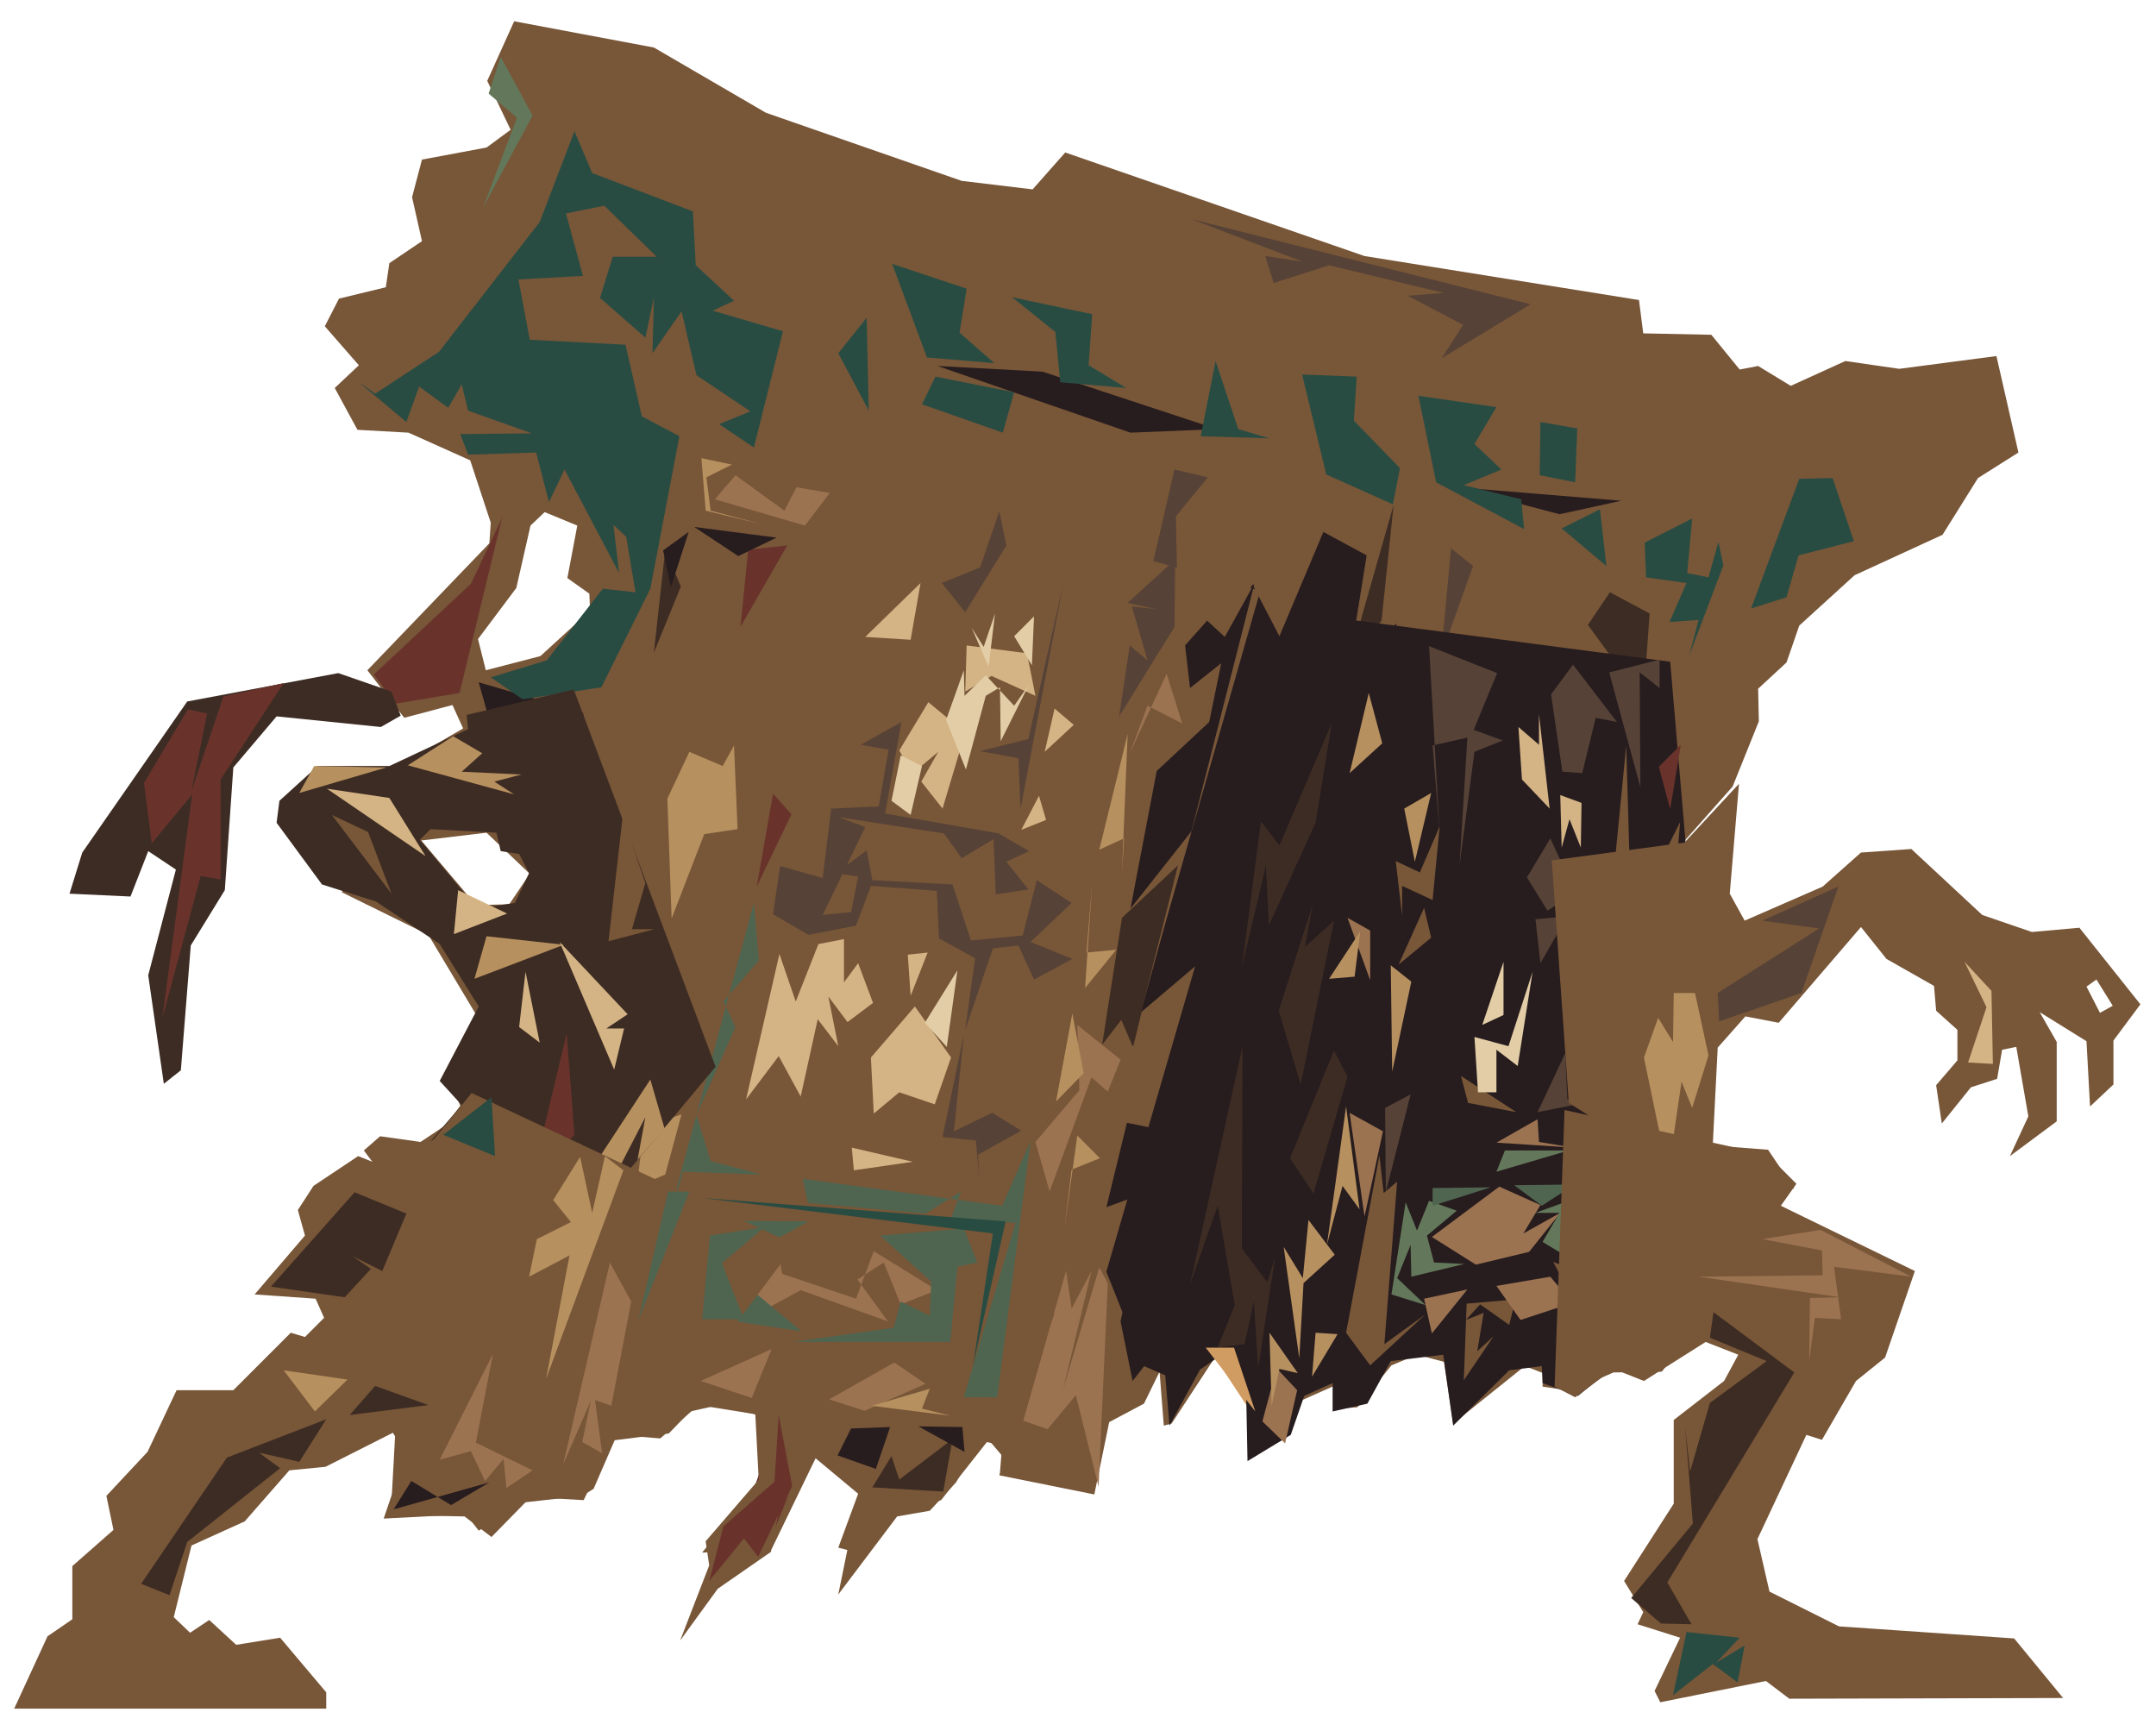
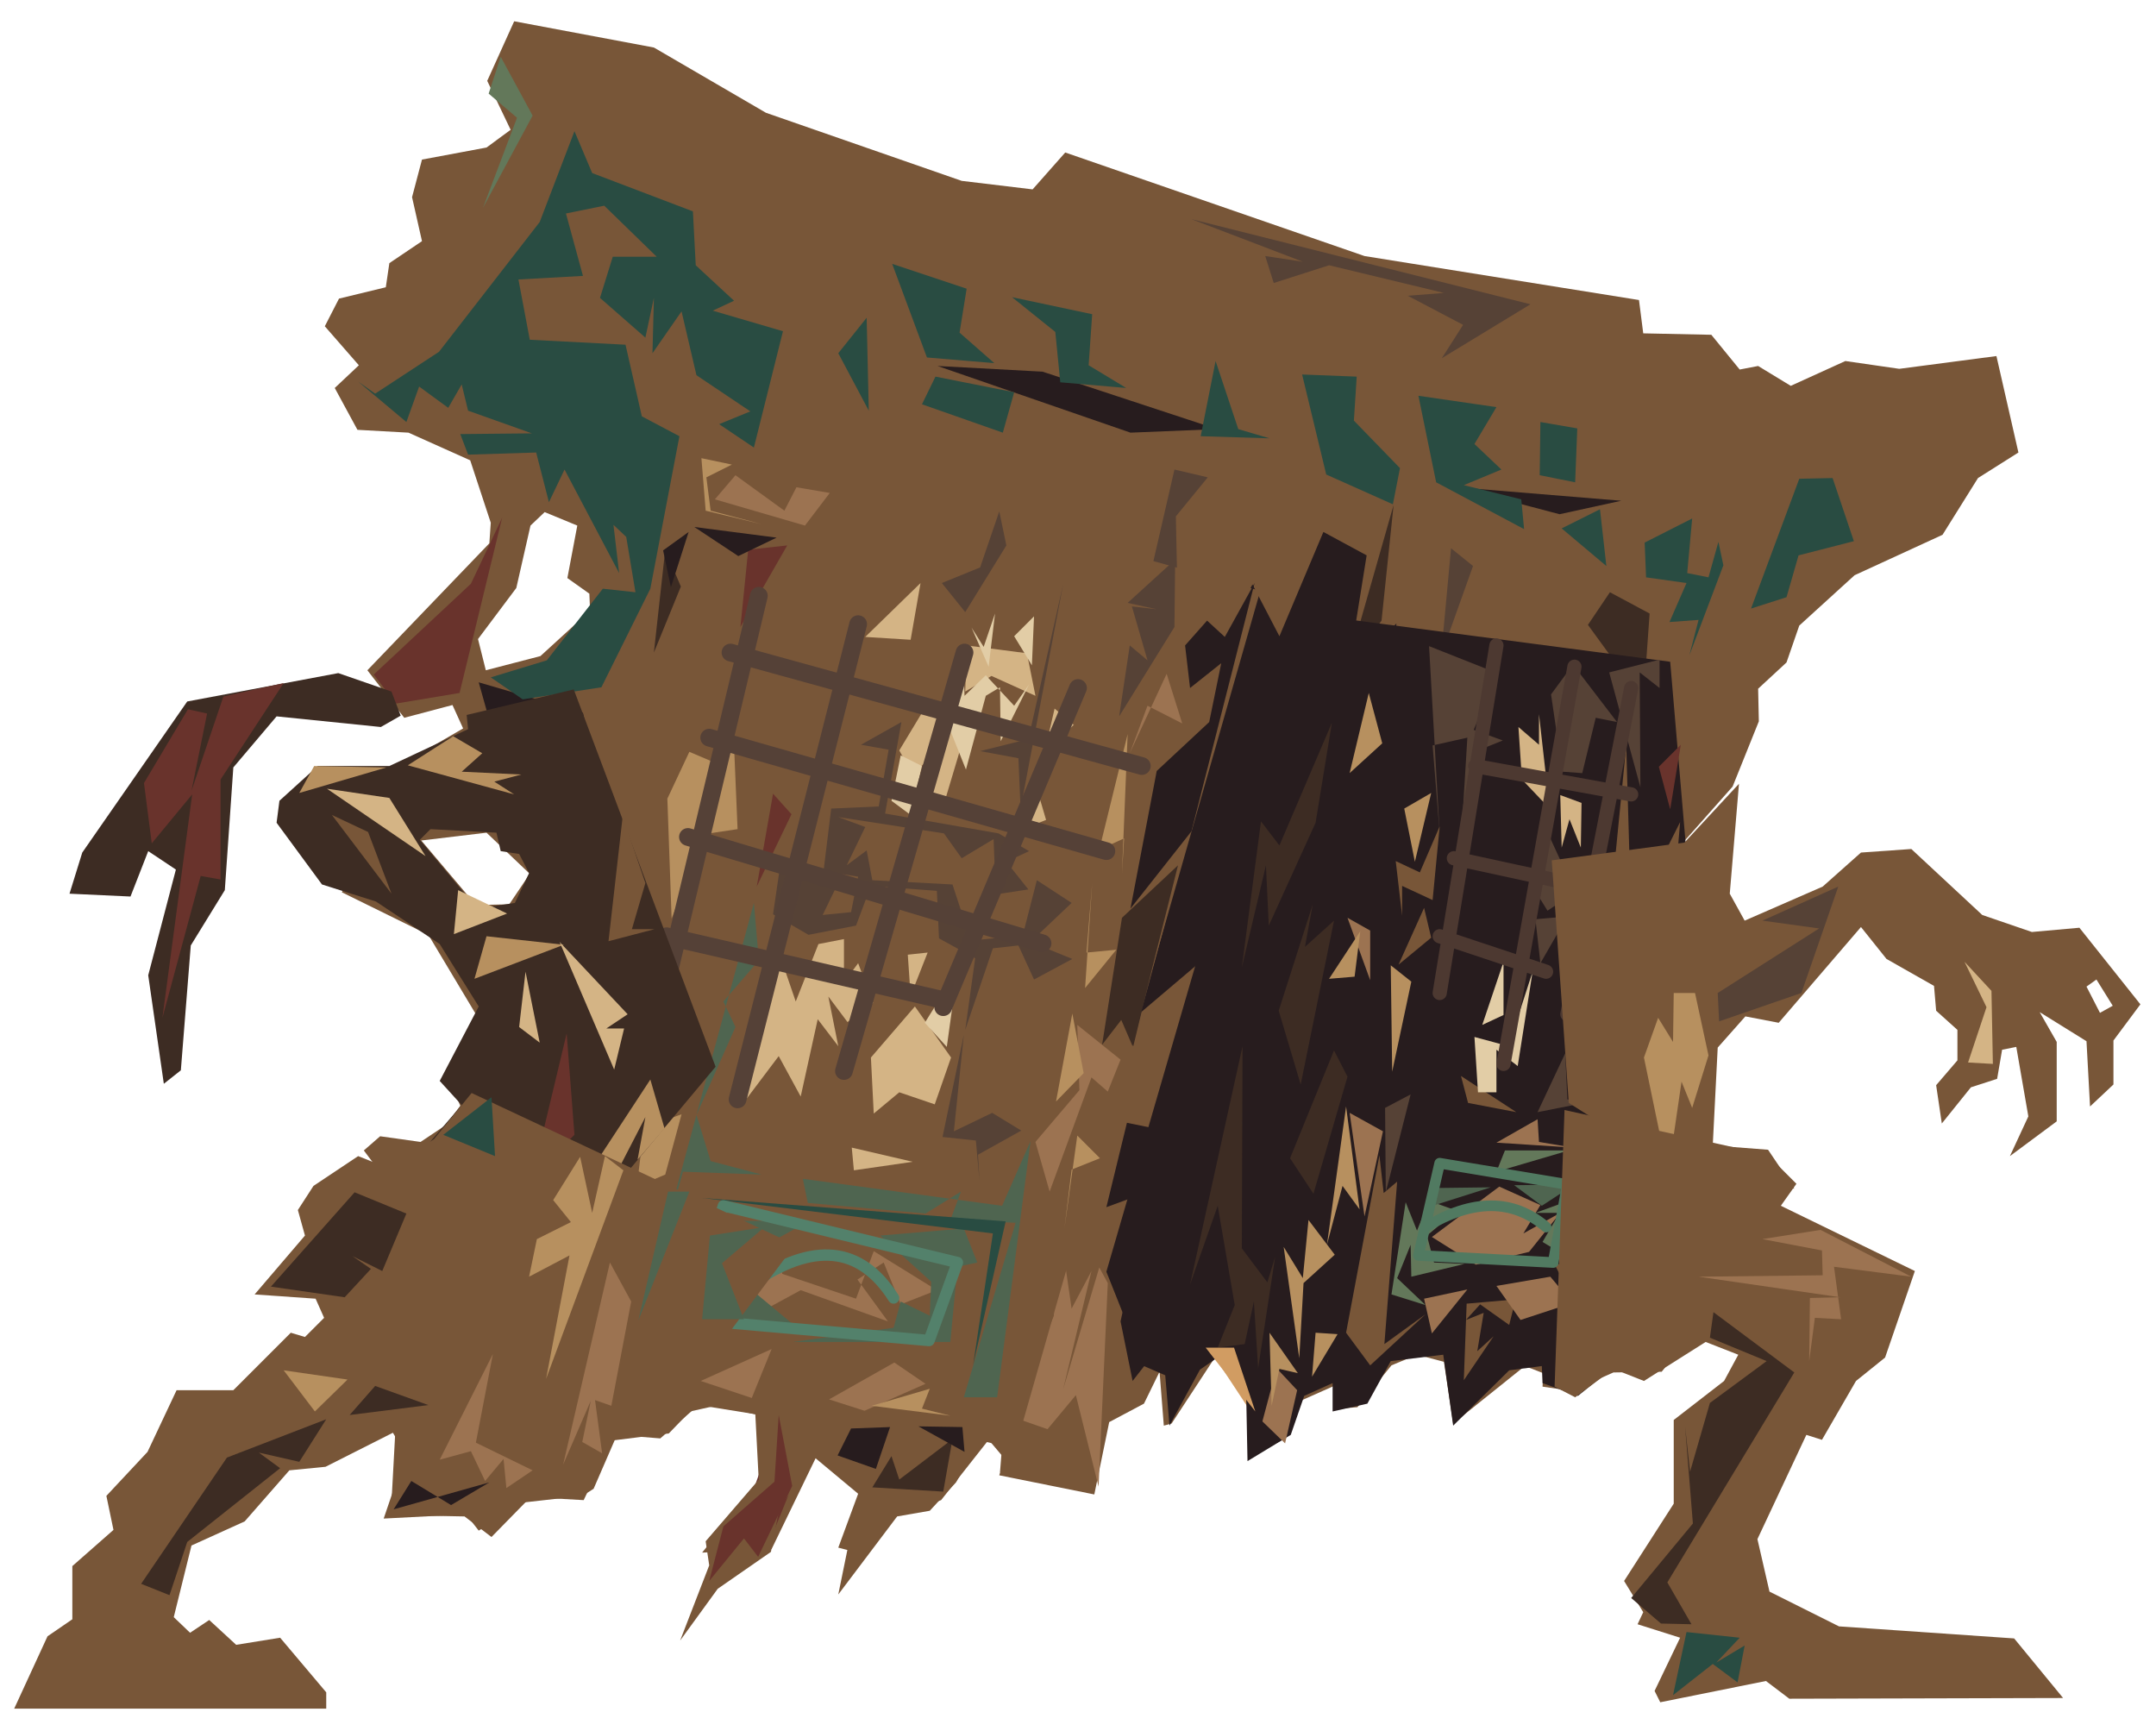
<svg xmlns="http://www.w3.org/2000/svg" viewBox="-153 -242 304 244">
  <g id="core" stroke-linecap="round" stroke-linejoin="round" />
  <g id="body" stroke-linecap="round" stroke-linejoin="round">
    <path d="M-97.9 -28.4L-96.1 -61.5L-98.4 -75.4L-101.7 -79.8L-99.4 -81.8L-93.7 -81.0L-90.1 -83.4L-88.1 -86.1L-90.1 -90.8L-85.6 -98.5L-92.6 -110.2L-104.8 -116.2L-95.8 -134.6L-87.7 -139.3L-89.2 -142.6L-96.0 -140.8L-101.2 -147.5L-84.0 -165.4L-83.8 -168.3L-86.7 -177.1L-95.4 -181.0L-102.6 -181.4L-105.8 -187.3L-102.4 -190.5L-107.2 -196.0L-105.2 -199.9L-98.6 -201.5L-98.1 -204.9L-93.5 -208.0L-94.9 -214.2L-93.5 -219.5L-84.4 -221.2L-81.0 -223.7L-84.3 -230.6L-80.5 -239.0L-60.8 -235.3L-45.0 -226.1L-17.4 -216.5L-7.4 -215.3L-2.8 -220.5L39.4 -205.9L78.1 -199.7L78.7 -195.0L88.3 -194.8L92.3 -189.9L94.9 -190.4L99.5 -187.6L107.2 -191.1L114.8 -190.0L128.5 -191.8L131.6 -178.2L125.9 -174.6L120.9 -166.6L108.5 -160.9L100.7 -153.8L98.9 -148.6L94.9 -144.9L95.0 -140.3L91.3 -131.1L84.3 -123.2L82.5 -50.1L81.3 -48.6L74.5 -48.5L68.6 -45.9L64.5 -46.5L64.6 -48.4L62.0 -49.4L51.9 -41.3L50.6 -50.0L46.8 -51.0L43.2 -49.5L38.4 -43.6L35.8 -43.4L35.1 -46.6L30.6 -44.6L28.4 -39.3L23.0 -36.4L22.8 -45.2L18.3 -50.6L12.2 -41.3L11.1 -41.0L10.5 -48.6L8.3 -44.1L3.4 -41.5L1.3 -31.3L-12.1 -34.0L-11.4 -36.4L-13.6 -39.0L-20.3 -30.5L-26.5 -28.3L-31.3 -22.9L-34.8 -23.8L-32.0 -31.4L-38.0 -36.4L-44.2 -23.6L-54.0 -23.1L-46.0 -33.0L-46.5 -42.6L-52.1 -43.8L-55.7 -43.0L-58.7 -39.9L-66.7 -38.9L-70.9 -31.1L-78.9 -30.2L-83.7 -25.3L-87.5 -28.2ZM-78.3 -118.8L-84.4 -124.6L-93.6 -123.5L-85.9 -114.4L-81.2 -114.5ZM-76.2 -169.8L-78.2 -167.9L-80.2 -159.1L-85.6 -151.9L-84.5 -147.5L-76.8 -149.5L-69.8 -155.9L-69.9 -158.3L-73.0 -160.5L-71.6 -167.9Z" fill="#785638" stroke="none" stroke-width="0" />
    <path d="M17.3 -174.7L12.8 -169.2L13.1 -154.7L4.6 -141.0L12.6 -175.8ZM15.0 -211.1L62.8 -199.1L50.3 -191.5L53.3 -196.2L45.5 -200.3L50.6 -200.7L34.4 -204.6L26.6 -202.1L25.4 -205.9L30.7 -205.1ZM-3.6 -159.9L-9.1 -128.0L-9.9 -135.4L-15.1 -135.0L-7.8 -138.3ZM51.6 -164.7L54.7 -162.2L50.2 -149.6Z" fill="#564236" stroke="none" stroke-width="0" />
    <path d="M-4.0 -71.9L-1.9 -57.5L0.9 -62.8L-3.1 -46.1L2.0 -63.3L3.2 -61.1L1.9 -32.4L-1.3 -45.3L-5.3 -40.5L-11.6 -42.7L-8.0 -55.5L-8.3 -47.0L-4.4 -56.5ZM-66.9 -64.4L-64.1 -58.5L-66.8 -44.8L-68.7 -37.8L-70.5 -43.9L-73.7 -35.9ZM-83.2 -51.1L-86.2 -39.7L-78.9 -36.8L-81.7 -32.1L-88.0 -38.1L-90.7 -36.4ZM82.9 -72.5L76.2 -53.2L78.8 -73.5L79.4 -67.1Z" fill="#9c7351" stroke="none" stroke-width="0" />
    <path d="M12.9 -119.8L6.8 -94.5L5.2 -97.7L3.3 -94.3L5.1 -111.9ZM-30.1 -33.3L-18.2 -38.8L-20.9 -31.2ZM43.5 -170.8L41.8 -154.5L37.0 -148.0ZM35.3 -139.4L22.2 -105.9L24.8 -126.2L26.4 -122.3ZM35.7 -93.7L32.5 -73.2L29.1 -80.4ZM-67.3 -124.0L-69.0 -112.9L-74.2 -110.0ZM22.3 -93.9L22.1 -66.0L24.7 -61.5L26.8 -63.9L24.2 -49.5L23.5 -57.2L19.2 -52.7L18.0 -71.8L17.2 -61.7L14.8 -62.0ZM74.0 -158.5L79.6 -155.5L79.1 -148.5L75.2 -148.0L70.9 -153.9ZM77.4 -52.3L70.3 -53.4L70.3 -47.0L65.7 -47.2L65.5 -55.6L69.2 -57.8L74.3 -59.3ZM-68.1 -102.2L-62.0 -104.8L-59.3 -96.3ZM32.1 -114.5L31.5 -109.1L35.0 -112.1L30.8 -89.4L27.4 -100.1Z" fill="#3d2c23" stroke="none" stroke-width="0" />
    <path d="M33.6 -167.0L39.7 -163.7L37.1 -147.5L43.9 -154.1L42.9 -144.1L42.0 -141.7L40.3 -146.8L31.5 -137.0L26.9 -122.7L24.5 -126.3L21.9 -106.8L25.7 -120.4L25.2 -110.5L32.4 -125.5L33.0 -122.3L39.4 -131.5L43.0 -127.1L38.6 -112.2L36.1 -118.6L28.9 -108.6L27.2 -98.0L30.9 -89.2L35.5 -100.0L37.2 -97.1L29.9 -85.8L29.0 -75.9L22.4 -93.7L20.9 -91.5L14.6 -61.0L18.8 -71.4L20.8 -55.0L14.8 -51.5L11.9 -44.0L13.4 -55.9L6.7 -47.3L5.0 -55.7L9.0 -74.0L3.0 -71.8L5.9 -83.7L10.8 -82.7L14.6 -97.6L15.8 -106.0L7.9 -99.3L13.9 -121.6L7.2 -114.1L6.3 -116.3L10.3 -133.8L17.4 -139.5L19.2 -148.5L13.5 -145.8L14.2 -151.0L19.9 -152.7L23.6 -159.6L27.4 -152.3ZM-20.8 -190.4L-6.0 -189.6L18.6 -181.5L6.4 -181.0ZM-85.5 -145.8L-70.8 -141.5L-69.3 -134.4L-75.4 -140.5L-86.9 -137.7L-83.9 -140.1ZM52.5 -173.3L75.6 -171.4L66.9 -169.5ZM-84.2 -31.7L-97.5 -29.2L-94.4 -32.6Z" fill="#271c1e" stroke="none" stroke-width="0" />
    <path d="M-72.0 -223.5L-69.5 -217.6L-55.3 -212.2L-54.9 -204.6L-49.5 -199.6L-52.5 -198.2L-42.6 -195.3L-46.7 -178.9L-51.6 -182.2L-47.2 -184.0L-54.8 -189.1L-56.9 -198.1L-61.0 -192.2L-60.8 -200.0L-62.0 -194.4L-68.4 -200.0L-66.6 -205.8L-60.4 -205.8L-67.8 -213.0L-73.2 -211.9L-70.8 -203.1L-79.9 -202.6L-78.3 -194.1L-64.8 -193.4L-62.5 -183.3L-57.2 -180.5L-61.3 -159.0L-68.2 -145.1L-79.3 -143.4L-83.8 -146.5L-75.9 -148.9L-68.0 -159.0L-63.4 -158.5L-64.7 -166.3L-66.5 -168.0L-65.7 -161.2L-73.4 -175.8L-75.6 -171.2L-77.4 -178.2L-87.0 -177.9L-88.1 -180.8L-78.0 -180.9L-87.0 -184.1L-87.9 -187.8L-89.8 -184.5L-93.9 -187.5L-95.7 -182.5L-102.5 -188.2L-100.1 -186.5L-91.1 -192.4L-76.9 -210.7ZM30.6 -189.2L38.3 -188.9L37.9 -182.7L44.4 -176.0L43.4 -170.9L34.0 -175.1ZM-23.0 -185.0L-21.1 -188.9L-10.0 -186.7L-11.6 -181.0ZM105.4 -174.6L108.4 -165.7L100.6 -163.7L98.9 -157.8L93.9 -156.2L100.7 -174.5ZM-27.2 -204.8L-16.7 -201.3L-17.7 -195.1L-12.8 -190.8L-22.3 -191.6ZM-53.3 -72.7L-11.2 -69.8L-15.8 -49.5L-13.0 -68.1ZM47.0 -186.2L58.0 -184.6L54.9 -179.4L58.7 -175.8L53.4 -173.6L61.5 -171.6L61.9 -167.4L49.5 -174.0ZM-30.8 -197.2L-30.5 -184.1L-34.8 -192.2ZM-10.3 -200.1L1.0 -197.7L0.5 -190.5L5.8 -187.3L-3.5 -188.1L-4.2 -195.2ZM18.4 -191.1L21.6 -181.5L26.0 -180.2L16.3 -180.5ZM72.6 -170.2L73.5 -162.2L67.2 -167.5ZM85.6 -168.9L84.9 -161.2L87.9 -160.6L89.3 -165.6L90.0 -162.3L85.2 -149.6L86.5 -154.6L82.4 -154.3L84.8 -159.8L79.1 -160.6L78.9 -165.5ZM64.2 -182.5L69.4 -181.6L69.1 -174.0L64.1 -175.0Z" fill="#294c42" stroke="none" stroke-width="0" />
    <path d="M-49.1 -136.3L-48.9 -124.9L-54.1 -124.7L-58.4 -112.3L-58.4 -130.4L-53.1 -137.0L-52.4 -133.9ZM-61.7 -90.0L-61.9 -84.9L-60.4 -88.1L-59.7 -83.9L-57.0 -85.1L-59.3 -77.1L-62.8 -74.1L-62.1 -84.5L-76.0 -47.7L-72.7 -65.0L-77.2 -62.0L-77.3 -67.3L-72.9 -69.5L-74.6 -74.7L-71.2 -78.3L-69.1 -71.5ZM83.7 -102.0L82.3 -74.5L79.1 -93.1ZM43.1 -105.9L46.2 -98.2L43.2 -91.1ZM30.0 -51.0L27.9 -66.5L31.1 -62.6L30.5 -70.0L35.0 -64.6ZM-74.3 -108.7L-86.0 -104.2L-83.7 -110.4ZM37.0 -85.8L38.7 -72.1L36.3 -75.0L34.1 -66.5ZM-94.9 -134.0L-89.1 -137.6L-85.2 -135.5L-87.9 -133.3L-80.1 -132.6L-81.5 -130.1ZM1.0 -117.5L0.2 -107.7L4.0 -107.9L0.0 -103.1ZM6.0 -138.5L5.1 -128.5L7.8 -129.2L4.9 -118.5L5.8 -123.4L1.8 -121.5ZM-1.8 -99.1L-0.1 -90.9L-4.1 -86.7ZM40.5 -143.6L41.9 -137.4L37.0 -133.1ZM-29.7 -43.6L-22.1 -45.8L-19.0 -42.3ZM38.9 -110.0L34.3 -104.0L35.1 -109.3Z" fill="#b7905f" stroke="none" stroke-width="0" />
    <path d="M-82.2 -169.0L-88.2 -144.3L-97.2 -142.8L-100.3 -146.9L-86.6 -159.7ZM-72.8 -95.5L-72.0 -82.4L-77.6 -76.3ZM-43.1 -42.2L-40.9 -33.5L-44.7 -24.1L-50.0 -22.9Z" fill="#69332c" stroke="none" stroke-width="0" />
    <path d="M-34.1 -109.3L-30.7 -100.1L-36.0 -101.2L-35.0 -94.9L-38.3 -97.1L-40.0 -87.4L-43.2 -92.6L-47.6 -87.0L-43.0 -107.0L-40.9 -100.9ZM-23.4 -99.9L-19.2 -93.5L-21.7 -85.8L-25.4 -88.1L-30.1 -85.2L-28.0 -97.0ZM-73.8 -108.8L-65.0 -98.7L-66.5 -91.3ZM-10.0 -106.5L-14.4 -93.0L-13.6 -104.0ZM-31.0 -152.3L-24.3 -160.1L-24.5 -151.9ZM-98.4 -129.7L-93.4 -121.1L-99.4 -123.3ZM-32.9 -80.5L-24.4 -78.2L-32.6 -77.0ZM-21.9 -142.7L-16.9 -137.9L-20.5 -128.0L-19.8 -131.2L-23.1 -131.9L-20.4 -135.5L-25.9 -135.6ZM64.9 -140.5L65.4 -128.0L61.1 -138.9L63.5 -136.8ZM-81.9 -113.1L-88.9 -110.6L-88.3 -116.2Z" fill="#d4b485" stroke="none" stroke-width="0" />
    <path d="M-47.2 -114.8L-46.3 -106.0L-54.8 -85.7L-53.0 -78.5L-46.2 -76.4L-56.3 -77.1L-62.7 -55.9ZM-39.6 -75.9L-12.0 -72.2L-7.7 -80.8L-12.5 -45.1L-17.2 -45.2L-9.3 -68.9L-18.8 -70.3L-18.2 -74.0L-22.3 -71.0L-40.1 -72.8ZM-54.0 -56.8L-51.1 -69.4L-39.0 -69.8L-50.8 -64.0L-40.0 -54.7ZM-41.1 -52.9L-22.4 -56.0L-21.4 -60.3L-28.9 -67.5L-17.9 -69.0L-15.2 -64.3L-19.3 -52.6Z" fill="#4f6550" stroke="none" stroke-width="0" />
    <path d="M-82.4 -234.0L-77.9 -225.7L-84.9 -212.7L-80.1 -225.4L-84.1 -228.8Z" fill="#63785a" stroke="none" stroke-width="0" />
    <path d="M62.9 -104.8L60.9 -91.7L58.3 -94.0L55.4 -88.3L55.1 -95.8L59.7 -94.8ZM-8.0 -145.3L-11.7 -138.0L-13.6 -144.1L-16.8 -133.5L-19.4 -141.1L-17.1 -147.5L-16.8 -144.0L-14.0 -146.8L-10.0 -142.8ZM-18.3 -104.9L-19.8 -94.7L-22.4 -98.5ZM-26.0 -135.5L-23.0 -133.2L-24.6 -127.1ZM58.9 -106.2L59.0 -98.9L56.0 -97.8ZM-7.1 -154.9L-7.6 -148.4L-10.0 -152.8Z" fill="#e2cda6" stroke="none" stroke-width="0" />
    <path d="M17.4 -52.0L23.7 -47.6L23.4 -42.9Z" fill="#d19c62" stroke="none" stroke-width="0" />
  </g>
  <g id="doorLeft" stroke-linecap="round" stroke-linejoin="round">
    <path d="M-56.9 -181.4L24.7 -158.7L-10.2 -36.5L-12.0 -34.4L-11.7 -38.2L-14.8 -38.9L-18.2 -33.0L-21.9 -29.0L-26.5 -28.2L-34.8 -17.2L-31.8 -31.9L-38.0 -36.6L-43.1 -29.4L-44.3 -23.2L-51.8 -18.0L-57.1 -10.7L-53.0 -21.3L-53.5 -24.7L-46.0 -33.4L-45.8 -42.5L-54.5 -43.9L-59.9 -39.2L-66.0 -39.7L-69.3 -32.1L-71.5 -30.7L-79.9 -50.3L-66.0 -106.3Z" fill="#785638" stroke="none" stroke-width="0" />
    <path d="M-66.9 -64.4L-63.8 -58.1L-67.1 -53.9L-66.8 -43.8L-68.5 -37.3L-69.9 -44.2L-73.6 -36.0ZM-54.2 -47.3L-44.2 -51.8L-47.0 -44.9ZM-48.2 -64.6L-43.5 -66.7L-42.7 -62.4L-32.3 -58.9L-29.8 -65.6L-20.9 -60.1L-26.0 -58.1L-28.4 -64.0L-32.1 -61.6L-27.8 -55.7L-40.1 -60.1L-45.8 -57.0ZM-52.2 -171.6L-49.3 -175.0L-42.4 -170.0L-40.7 -173.3L-36.0 -172.5L-39.5 -167.9ZM-36.1 -44.7L-26.9 -49.9L-22.5 -46.9L-31.1 -43.1ZM-1.1 -97.5L5.0 -92.6L3.2 -88.1L0.9 -90.1L-5.0 -74.0L-7.0 -81.0L-0.8 -88.3ZM11.5 -147.0L13.7 -140.0L8.8 -142.5L6.3 -135.8Z" fill="#9c7351" stroke="none" stroke-width="0" />
    <path d="M-3.1 -159.6L-9.1 -128.0L-9.4 -135.1L-14.8 -136.1L-8.0 -137.8ZM-25.9 -140.2L-28.2 -127.3L-12.2 -124.5L-7.9 -122.0L-11.1 -120.5L-8.0 -116.6L-12.6 -115.9L-12.9 -123.7L-17.4 -121.0L-19.9 -124.5L-34.8 -126.8L-31.0 -125.4L-37.0 -113.0L-33.0 -113.4L-32.0 -118.4L-35.1 -118.9L-30.8 -122.1L-30.0 -117.9L-18.7 -117.3L-16.1 -109.4L-8.8 -110.1L-6.8 -117.9L-1.9 -114.7L-7.7 -109.2L-1.8 -106.8L-7.2 -103.9L-9.4 -108.7L-13.0 -108.3L-16.9 -96.8L-15.5 -106.9L-20.6 -109.7L-20.9 -116.4L-30.2 -117.1L-32.3 -111.5L-39.0 -110.2L-44.0 -113.1L-43.0 -119.9L-37.0 -118.2L-35.8 -128.0L-29.1 -128.3L-27.7 -136.3L-31.6 -137.0ZM12.7 -163.1L12.6 -153.6L4.8 -141.0L6.3 -151.0L8.8 -148.9L6.6 -156.5L10.1 -156.1L6.0 -157.0ZM-12.1 -169.9L-11.1 -165.1L-16.9 -155.7L-20.2 -159.8L-14.8 -162.0ZM-17.1 -96.1L-18.5 -82.5L-13.1 -85.1L-9.0 -82.6L-15.1 -79.2L-14.9 -75.6L-15.4 -81.2L-20.1 -81.7Z" fill="#564236" stroke="none" stroke-width="0" />
    <path d="M-61.8 -90.0L-62.0 -84.7L-60.3 -88.1L-59.7 -83.9L-56.9 -84.9L-59.2 -76.4L-63.2 -74.7L-62.1 -84.0L-76.0 -47.8L-73.9 -74.8L-70.8 -78.5L-69.5 -71.3ZM-49.5 -136.9L-49.0 -125.1L-53.7 -124.4L-58.3 -112.5L-58.9 -129.4L-55.8 -136.0L-51.1 -134.0ZM6.0 -138.5L5.2 -118.8L5.5 -123.8L2.0 -122.2ZM-1.8 -99.1L-0.2 -90.7L-4.1 -86.7ZM1.0 -117.5L0.2 -107.7L4.4 -108.1L0.0 -102.7ZM-1.1 -81.9L2.1 -78.7L-1.9 -77.1L-2.9 -68.9ZM-54.1 -177.4L-49.8 -176.5L-53.4 -174.7L-52.8 -170.0L-45.6 -168.1L-53.5 -170.0ZM-30.1 -43.8L-21.9 -46.2L-23.0 -43.4L-19.0 -42.4Z" fill="#b7905f" stroke="none" stroke-width="0" />
    <path d="M-34.0 -109.6L-34.0 -103.5L-32.0 -106.2L-29.9 -100.6L-33.5 -97.9L-36.2 -101.5L-34.8 -94.5L-37.7 -98.3L-40.1 -87.4L-43.2 -93.1L-47.8 -87.0L-43.1 -107.5L-40.8 -100.8L-37.6 -108.9ZM-24.0 -100.1L-18.9 -92.9L-21.2 -86.3L-26.2 -88.0L-29.8 -85.0L-30.2 -92.9ZM-31.0 -152.2L-23.2 -159.8L-24.6 -151.8ZM-32.9 -80.2L-24.3 -78.2L-32.6 -77.0ZM-22.1 -143.0L-16.9 -138.7L-20.1 -128.0L-23.1 -131.8L-20.7 -136.0L-24.4 -132.9L-26.2 -136.2ZM-68.0 -99.9L-65.2 -98.9L-66.4 -91.2ZM-1.6 -139.8L-5.7 -136.0L-4.3 -142.1ZM-22.2 -107.7L-24.6 -101.6L-25.0 -107.4ZM-6.5 -129.8L-5.5 -126.4L-9.0 -125.0ZM-16.7 -151.0L-8.2 -149.9L-7.0 -143.9L-13.2 -146.7L-16.9 -144.5Z" fill="#d4b485" stroke="none" stroke-width="0" />
    <path d="M2.4 -94.7L5.2 -112.6L13.1 -120.0L6.7 -94.5L5.1 -98.2ZM-30.0 -32.3L-27.3 -36.7L-26.2 -33.4L-18.7 -39.1L-20.0 -31.7ZM-59.2 -164.5L-57.0 -159.3L-60.8 -150.0ZM-66.4 -104.0L-61.8 -104.8L-63.9 -103.0L-59.3 -100.7L-59.5 -95.8L-62.8 -99.6L-63.9 -97.2Z" fill="#3d2c23" stroke="none" stroke-width="0" />
    <path d="M-46.7 -114.7L-46.0 -106.6L-51.0 -100.8L-49.3 -97.2L-54.8 -84.8L-52.8 -78.3L-45.6 -76.4L-56.7 -76.8L-62.6 -56.0ZM-54.0 -56.4L-50.8 -69.9L-39.0 -69.8L-50.8 -63.3L-40.0 -54.3ZM-39.8 -75.8L-11.7 -72.0L-7.7 -81.1L-12.4 -45.0L-17.1 -45.0L-9.8 -69.6L-19.0 -70.0L-17.5 -74.0L-22.5 -70.9L-39.1 -72.4ZM-41.2 -52.8L-27.0 -54.8L-26.0 -58.5L-21.9 -56.5L-21.7 -61.3L-28.9 -67.8L-17.1 -68.8L-15.2 -64.0L-18.0 -63.4L-19.0 -52.8Z" fill="#4f6550" stroke="none" stroke-width="0" />
    <path d="M-43.2 -42.5L-41.3 -32.5L-46.1 -22.5L-48.1 -25.1L-53.0 -19.1L-51.0 -26.8L-43.8 -33.1ZM-44.0 -130.1L-41.4 -127.2L-46.3 -117.0ZM-42.0 -165.1L-48.6 -153.6L-47.5 -164.5ZM-64.9 -48.5L-63.0 -53.7L-54.0 -51.7L-57.8 -45.9L-61.1 -49.7Z" fill="#69332c" stroke="none" stroke-width="0" />
    <path d="M23.9 -159.8L15.0 -124.8L6.4 -113.9L10.1 -133.3L17.5 -140.2L19.2 -148.5L14.8 -145.0L14.1 -151.0L17.2 -154.5L19.7 -152.2ZM-34.9 -36.8L-33.0 -40.6L-27.5 -40.8L-29.5 -34.9ZM-55.1 -167.7L-43.5 -166.2L-48.9 -163.6ZM-55.9 -167.0L-58.4 -159.2L-59.5 -164.4ZM-23.5 -40.9L-17.3 -40.8L-17.0 -37.3Z" fill="#271c1e" stroke="none" stroke-width="0" />
    <path d="M-18.0 -105.2L-19.5 -94.4L-22.6 -97.8ZM-7.9 -145.5L-11.9 -137.5L-12.0 -145.1L-14.0 -143.9L-16.8 -133.5L-19.6 -140.5L-17.1 -147.5L-17.0 -143.9L-14.0 -146.8L-10.0 -142.5ZM-7.2 -155.1L-7.5 -148.2L-10.0 -152.3ZM-26.0 -135.5L-23.0 -134.0L-24.6 -127.1L-27.3 -129.1ZM-12.7 -155.5L-13.6 -148.0L-16.0 -153.5L-14.3 -150.8Z" fill="#e2cda6" stroke="none" stroke-width="0" />
    <path d="M-54.0 -73.1L-11.2 -69.8L-15.8 -49.5L-13.0 -68.1Z" fill="#294c42" stroke="none" stroke-width="0" />
+     <path d="M-46 -158 L-62 -91 M-32 -154 L-49 -87 M-17 -150 L-34 -91 M-1 -145 L-20 -100" fill="none" stroke="#554137" stroke-width="2.5" />
+     <path d="M-50 -150 L8 -134 M-53 -138 L3 -122 M-56 -124 L-6 -109 M-59 -110 L-20 -101" fill="none" stroke="#554137" stroke-width="2.5" />
+     <path d="M-51 -72 L-18 -64 L-22 -53 L-56 -56Z M-47 -61 Q-34 -70 -27 -59" fill="none" stroke="#53816b" stroke-width="1.6" />
  </g>
  <g id="doorRight" stroke-linecap="round" stroke-linejoin="round">
    <path d="M11.9 -41.0L11.3 -48.1L8.3 -49.4L3.0 -62.7L30.0 -155.6L82.5 -148.7L85.9 -108.8L74.8 -49.5L69.5 -45.2L64.5 -47.0L64.4 -49.4L59.8 -48.8L51.9 -41.0L50.5 -51.0L43.1 -50.1L39.8 -44.1L34.9 -43.0L34.9 -47.0L30.9 -45.2L29.0 -39.7L22.9 -36.0L22.7 -46.1L19.1 -50.9L16.2 -48.9Z" fill="#271c1e" stroke="none" stroke-width="0" />
    <path d="M22.2 -94.5L22.1 -66.0L25.7 -61.2L26.8 -64.8L24.4 -49.1L23.8 -58.5L22.5 -52.5L18.7 -52.0L21.1 -58.0L18.7 -72.0L14.8 -60.9ZM34.8 -140.1L32.5 -126.0L25.9 -111.5L25.5 -120.0L22.1 -105.6L24.8 -126.2L27.4 -122.8ZM32.1 -114.5L31.0 -108.5L35.1 -112.2L30.4 -89.1L27.3 -99.5ZM35.1 -93.9L37.0 -90.2L32.2 -73.7L28.9 -78.7Z" fill="#3d2c23" stroke="none" stroke-width="0" />
    <path d="M76.3 -136.9L77.2 -106.0L73.9 -112.4ZM41.5 -79.1L42.1 -73.8L44.0 -75.4L42.2 -52.5L48.0 -56.7L40.2 -49.5L36.8 -54.1ZM72.9 -105.2L73.8 -95.8L76.2 -97.1L75.0 -85.0ZM78.8 -89.5L81.0 -83.2L78.0 -73.1ZM47.8 -114.0L48.8 -109.8L44.2 -106.0ZM60.7 -58.8L59.8 -55.2L55.7 -58.1L53.7 -55.9L56.2 -56.9L55.3 -51.5L57.6 -53.6L53.4 -47.4L53.8 -58.2ZM53.0 -90.3L60.8 -85.2L54.0 -86.5ZM50.0 -125.5L49.0 -115.1L44.7 -117.1L44.7 -112.9L43.8 -120.6L47.2 -119.0ZM70.9 -66.5L72.5 -58.5L69.1 -58.2L66.0 -64.1L69.2 -62.7ZM83.9 -126.1L83.2 -117.8L80.9 -120.1Z" fill="#785638" stroke="none" stroke-width="0" />
    <path d="M48.5 -150.9L58.1 -147.1L54.8 -139.1L58.9 -137.6L54.9 -136.0L52.8 -120.0L53.9 -138.0L49.0 -136.9L50.0 -124.5ZM81.0 -149.0L81.0 -145.0L78.2 -147.2L78.3 -131.0L73.9 -147.2ZM68.8 -148.3L75.0 -140.2L72.0 -140.8L70.1 -133.0L67.3 -133.2L65.7 -144.1ZM45.9 -87.7L42.4 -73.9L42.3 -85.8ZM65.6 -123.8L69.1 -116.2L65.2 -113.6L62.3 -118.3ZM67.7 -93.5L68.0 -87.0L70.9 -86.6L63.8 -85.2ZM68.0 -112.8L64.2 -106.2L63.5 -112.4Z" fill="#564236" stroke="none" stroke-width="0" />
    <path d="M58.0 -60.7L65.6 -62.0L68.7 -58.3L61.4 -55.9ZM48.9 -67.6L58.4 -74.7L64.2 -72.1L61.8 -68.1L67.0 -71.0L62.6 -65.5L55.1 -63.7ZM37.3 -85.1L42.0 -82.5L39.4 -70.5ZM53.9 -60.2L48.9 -54.0L47.8 -58.9ZM37.0 -112.6L40.2 -110.8L40.2 -103.8ZM58.0 -80.9L63.8 -84.2L64.0 -81.0L68.8 -80.2ZM27.0 -49.1L29.9 -46.0L28.2 -38.5L25.0 -41.6Z" fill="#9c7351" stroke="none" stroke-width="0" />
    <path d="M43.1 -105.9L46.0 -103.6L43.3 -90.9ZM31.5 -70.0L35.2 -65.1L30.8 -61.1L30.2 -50.5L28.0 -66.2L30.7 -61.8ZM36.8 -86.0L38.7 -71.5L36.3 -74.8L34.1 -66.5ZM80.8 -98.5L83.1 -94.4L79.9 -83.7ZM38.8 -110.7L38.0 -104.3L34.4 -104.0ZM40.0 -144.3L41.9 -137.2L37.3 -133.0ZM48.8 -130.2L46.5 -120.5L45.0 -128.0ZM26.0 -54.1L30.0 -48.4L27.4 -49.0L26.3 -43.8ZM35.6 -53.9L32.0 -47.9L32.5 -54.1Z" fill="#b7905f" stroke="none" stroke-width="0" />
    <path d="M64.0 -141.3L65.5 -128.0L61.6 -132.1L61.1 -139.5L64.0 -137.0ZM67.0 -129.9L70.0 -128.8L69.9 -122.5L68.3 -126.5L67.2 -122.5Z" fill="#d4b485" stroke="none" stroke-width="0" />
    <path d="M43.2 -59.5L45.2 -72.5L46.8 -68.5L48.5 -72.7L52.4 -71.3L48.2 -67.8L49.2 -64.0L53.5 -63.8L46.0 -62.0L45.9 -66.5L44.0 -61.8L48.0 -58.0ZM68.2 -79.8L58.0 -76.8L59.2 -79.8ZM69.0 -73.0L67.5 -65.1L64.5 -66.9L66.9 -71.0L63.5 -71.0Z" fill="#63785a" stroke="none" stroke-width="0" />
    <path d="M63.1 -105.0L61.0 -91.7L58.0 -94.0L58.0 -88.0L55.4 -88.0L54.9 -95.8L59.7 -94.5ZM59.0 -106.4L59.0 -98.9L56.0 -97.5Z" fill="#e2cda6" stroke="none" stroke-width="0" />
    <path d="M84.0 -137.0L82.5 -127.9L80.9 -133.9Z" fill="#69332c" stroke="none" stroke-width="0" />
    <path d="M17.0 -52.0L21.0 -52.0L24.0 -43.0Z" fill="#d19c62" stroke="none" stroke-width="0" />
    <path d="M60.5 -74.9L69.0 -75.0L64.4 -72.0ZM57.2 -74.6L49.0 -72.0L49.0 -74.5Z" fill="#4f6550" stroke="none" stroke-width="0" />
+     <path d="M58 -151 L50 -102 M69 -148 L59 -92 M77 -145 L68 -99 M55 -134 L77 -130 M52 -121 L75 -116 M50 -110 L65 -105" fill="none" stroke="#4d3931" stroke-width="2" />
+     <path d="M50 -78 L68 -75 L66 -64 L47 -65Z M48 -69 Q58 -75 65 -69" fill="none" stroke="#517a61" stroke-width="1.5" />
  </g>
  <g id="rightArm" stroke-linecap="round" stroke-linejoin="round">
    <path d="M65.8 -120.7L84.5 -123.2L92.2 -131.5L90.9 -116.0L93.0 -112.2L104.0 -117.0L109.4 -121.8L116.5 -122.3L126.5 -113.0L133.5 -110.6L140.2 -111.2L148.8 -100.4L145.0 -95.3L145.0 -89.1L141.7 -86.0L141.2 -95.2L134.6 -99.3L137.0 -95.1L137.0 -83.9L130.4 -79.0L133.0 -84.6L131.3 -94.4L129.3 -94.0L128.6 -89.9L124.9 -88.7L120.8 -83.6L120.0 -89.0L123.0 -92.5L123.0 -96.8L120.0 -99.5L119.7 -103.0L113.0 -106.8L109.4 -111.3L97.8 -97.8L93.1 -98.7L89.2 -94.3L88.5 -80.5L96.3 -79.9L100.0 -74.4L82.6 -77.4L68.2 -86.5ZM142.6 -103.9L141.2 -102.9L143.1 -99.2L144.9 -100.2Z" fill="#785638" stroke="none" stroke-width="0" />
    <path d="M106.2 -117.0L101.0 -102.0L89.4 -98.0L89.2 -102.0L103.5 -111.1L95.5 -112.2Z" fill="#564236" stroke="none" stroke-width="0" />
    <path d="M86.0 -102.0L87.9 -93.2L85.6 -85.8L84.1 -89.5L82.2 -76.5L78.8 -92.9L80.8 -98.5L82.9 -95.1L83.0 -102.0Z" fill="#b7905f" stroke="none" stroke-width="0" />
    <path d="M124.0 -106.4L127.8 -102.3L128.0 -92.0L124.5 -92.2L127.1 -100.0Z" fill="#d4b485" stroke="none" stroke-width="0" />
  </g>
  <g id="leftArm" stroke-linecap="round" stroke-linejoin="round">
    <path d="M-72.1 -144.8L-52.1 -91.6L-67.5 -73.2L-92.8 -80.5L-87.9 -86.2L-91.0 -89.6L-85.5 -100.1L-91.0 -108.9L-100.0 -114.9L-107.6 -117.3L-114.0 -126.0L-113.6 -129.1L-108.2 -134.0L-98.1 -134.0L-87.0 -139.2L-87.2 -141.2ZM-78.4 -118.9L-79.8 -121.6L-82.4 -122.0L-83.0 -124.6L-92.3 -125.1L-93.8 -123.6L-85.7 -113.9L-80.4 -114.7ZM-97.8 -144.5L-96.5 -141.1L-99.3 -139.5L-114.0 -141.0L-120.1 -133.8L-121.3 -116.5L-126.1 -108.7L-127.5 -91.1L-129.9 -89.2L-132.1 -104.5L-128.2 -119.4L-132.1 -122.0L-134.6 -115.6L-143.2 -116.0L-141.4 -121.8L-126.6 -143.1L-105.3 -147.1Z" fill="#3d2c23" stroke="none" stroke-width="0" />
    <path d="M-113.0 -145.7L-121.9 -132.1L-121.9 -118.0L-124.7 -118.5L-130.1 -98.5L-125.9 -130.0L-131.6 -123.1L-132.7 -131.6L-126.5 -142.0L-123.8 -141.4L-126.0 -130.5L-121.5 -143.8ZM-73.1 -96.3L-72.0 -82.0L-77.9 -76.2Z" fill="#69332c" stroke="none" stroke-width="0" />
    <path d="M-65.2 -126.9L-62.0 -117.5L-63.9 -111.0L-60.7 -111.0L-67.2 -109.3ZM-106.2 -127.1L-101.1 -124.7L-97.8 -116.0Z" fill="#785638" stroke="none" stroke-width="0" />
    <path d="M-73.5 -108.8L-86.1 -104.0L-84.4 -110.0ZM-95.5 -134.1L-89.1 -138.2L-85.0 -135.8L-87.9 -133.2L-79.5 -132.8L-83.3 -131.8L-80.5 -130.0ZM-61.3 -89.8L-59.3 -82.9L-63.1 -78.5L-62.0 -84.5L-68.2 -72.5L-68.9 -78.2ZM-110.8 -130.2L-108.7 -134.0L-98.5 -133.8Z" fill="#b7905f" stroke="none" stroke-width="0" />
    <path d="M-106.9 -130.8L-98.1 -129.5L-93.0 -121.3ZM-74.1 -109.2L-64.5 -99.0L-67.5 -97.0L-65.0 -97.0L-66.4 -91.2ZM-81.5 -113.2L-89.0 -110.3L-88.4 -116.5ZM-78.9 -105.0L-76.9 -95.0L-79.8 -97.2Z" fill="#d4b485" stroke="none" stroke-width="0" />
  </g>
  <g id="leftLeg" stroke-linecap="round" stroke-linejoin="round">
    <path d="M-151.0 -1.1L-146.3 -11.3L-142.8 -13.7L-142.8 -21.2L-137.0 -26.3L-138.0 -31.1L-132.2 -37.3L-128.1 -46.0L-120.1 -46.0L-112.0 -54.1L-110.0 -53.5L-107.3 -56.2L-108.5 -58.9L-117.1 -59.5L-110.0 -67.8L-111.0 -71.4L-108.8 -74.8L-102.5 -79.0L-98.2 -77.3L-91.8 -81.4L-86.5 -87.9L-40.9 -66.5L-61.0 -39.7L-66.4 -39.5L-70.7 -30.5L-77.8 -30.9L-85.5 -26.2L-87.3 -28.5L-98.9 -27.9L-95.8 -37.0L-97.6 -40.0L-107.1 -35.2L-112.2 -34.7L-118.5 -27.5L-126.0 -24.1L-128.5 -14.0L-126.2 -11.8L-123.5 -13.6L-119.7 -10.1L-113.5 -11.1L-107.0 -3.4L-107.0 -1.1Z" fill="#785638" stroke="none" stroke-width="0" />
    <path d="M-67.0 -64.0L-64.0 -58.5L-66.8 -43.8L-69.1 -44.6L-68.1 -37.1L-70.9 -38.7L-69.7 -44.5L-73.6 -35.5ZM-83.5 -51.1L-85.9 -38.6L-77.9 -34.7L-81.6 -32.2L-82.0 -36.3L-84.6 -33.2L-86.6 -37.4L-91.0 -36.2Z" fill="#9c7351" stroke="none" stroke-width="0" />
    <path d="M-133.1 -18.7L-121.0 -36.5L-107.0 -41.9L-110.8 -35.9L-116.5 -37.2L-113.5 -35.0L-126.6 -24.6L-129.1 -17.1ZM-114.8 -60.6L-103.0 -73.9L-95.7 -70.9L-99.1 -62.8L-103.3 -64.9L-100.7 -63.1L-104.4 -59.1ZM-103.7 -42.5L-100.1 -46.6L-92.6 -43.9Z" fill="#3d2c23" stroke="none" stroke-width="0" />
    <path d="M-67.7 -79.0L-65.1 -77.0L-76.0 -47.6L-72.7 -65.0L-78.4 -62.0L-77.3 -67.3L-72.5 -69.7L-75.0 -72.8L-71.2 -78.9L-69.5 -71.0ZM-113.0 -48.8L-104.0 -47.5L-108.6 -43.0Z" fill="#b7905f" stroke="none" stroke-width="0" />
    <path d="M-84.0 -33.0L-97.5 -29.2L-95.0 -33.2L-89.4 -29.8Z" fill="#271c1e" stroke="none" stroke-width="0" />
    <path d="M-55.8 -74.0L-63.0 -55.8L-58.8 -74.0ZM-45.2 -69.0L-51.2 -63.9L-48.1 -56.0L-54.0 -56.0L-52.9 -67.8Z" fill="#4f6550" stroke="none" stroke-width="0" />
    <path d="M-90.5 -82.0L-83.7 -87.3L-83.2 -79.0Z" fill="#294c42" stroke="none" stroke-width="0" />
  </g>
  <g id="rightLeg" stroke-linecap="round" stroke-linejoin="round">
    <path d="M67.6 -85.5L96.2 -79.2L100.3 -75.1L98.1 -72.0L117.0 -62.8L112.8 -50.6L108.7 -47.3L103.9 -39.0L101.7 -39.7L94.8 -25.0L96.5 -17.6L106.3 -12.7L131.0 -11.0L137.9 -2.6L99.3 -2.5L96.0 -5.0L81.1 -2.0L80.3 -3.6L83.9 -11.1L77.9 -13.0L78.7 -14.7L76.0 -19.1L83.0 -30.0L83.0 -41.8L90.1 -47.3L92.1 -51.0L87.5 -52.8L78.8 -47.3L74.5 -49.0L69.1 -45.0L66.2 -46.5Z" fill="#785638" stroke="none" stroke-width="0" />
    <path d="M86.5 -62.0L104.0 -62.2L103.9 -65.7L95.5 -67.3L103.7 -68.6L116.5 -62.0L105.6 -63.4L106.6 -56.0L102.9 -56.2L102.1 -50.1L102.2 -59.0L106.5 -59.1Z" fill="#9c7351" stroke="none" stroke-width="0" />
    <path d="M88.6 -57.0L100.0 -48.5L82.1 -18.9L85.5 -13.0L81.2 -13.1L77.0 -16.7L85.7 -27.2L84.6 -40.9L85.3 -34.5L88.1 -44.2L96.1 -50.1L88.1 -53.4Z" fill="#3d2c23" stroke="none" stroke-width="0" />
    <path d="M93.0 -10.0L92.0 -4.8L88.5 -7.4L82.9 -3.0L84.8 -11.9L92.3 -11.1L89.0 -7.6Z" fill="#294c42" stroke="none" stroke-width="0" />
  </g>
</svg>
